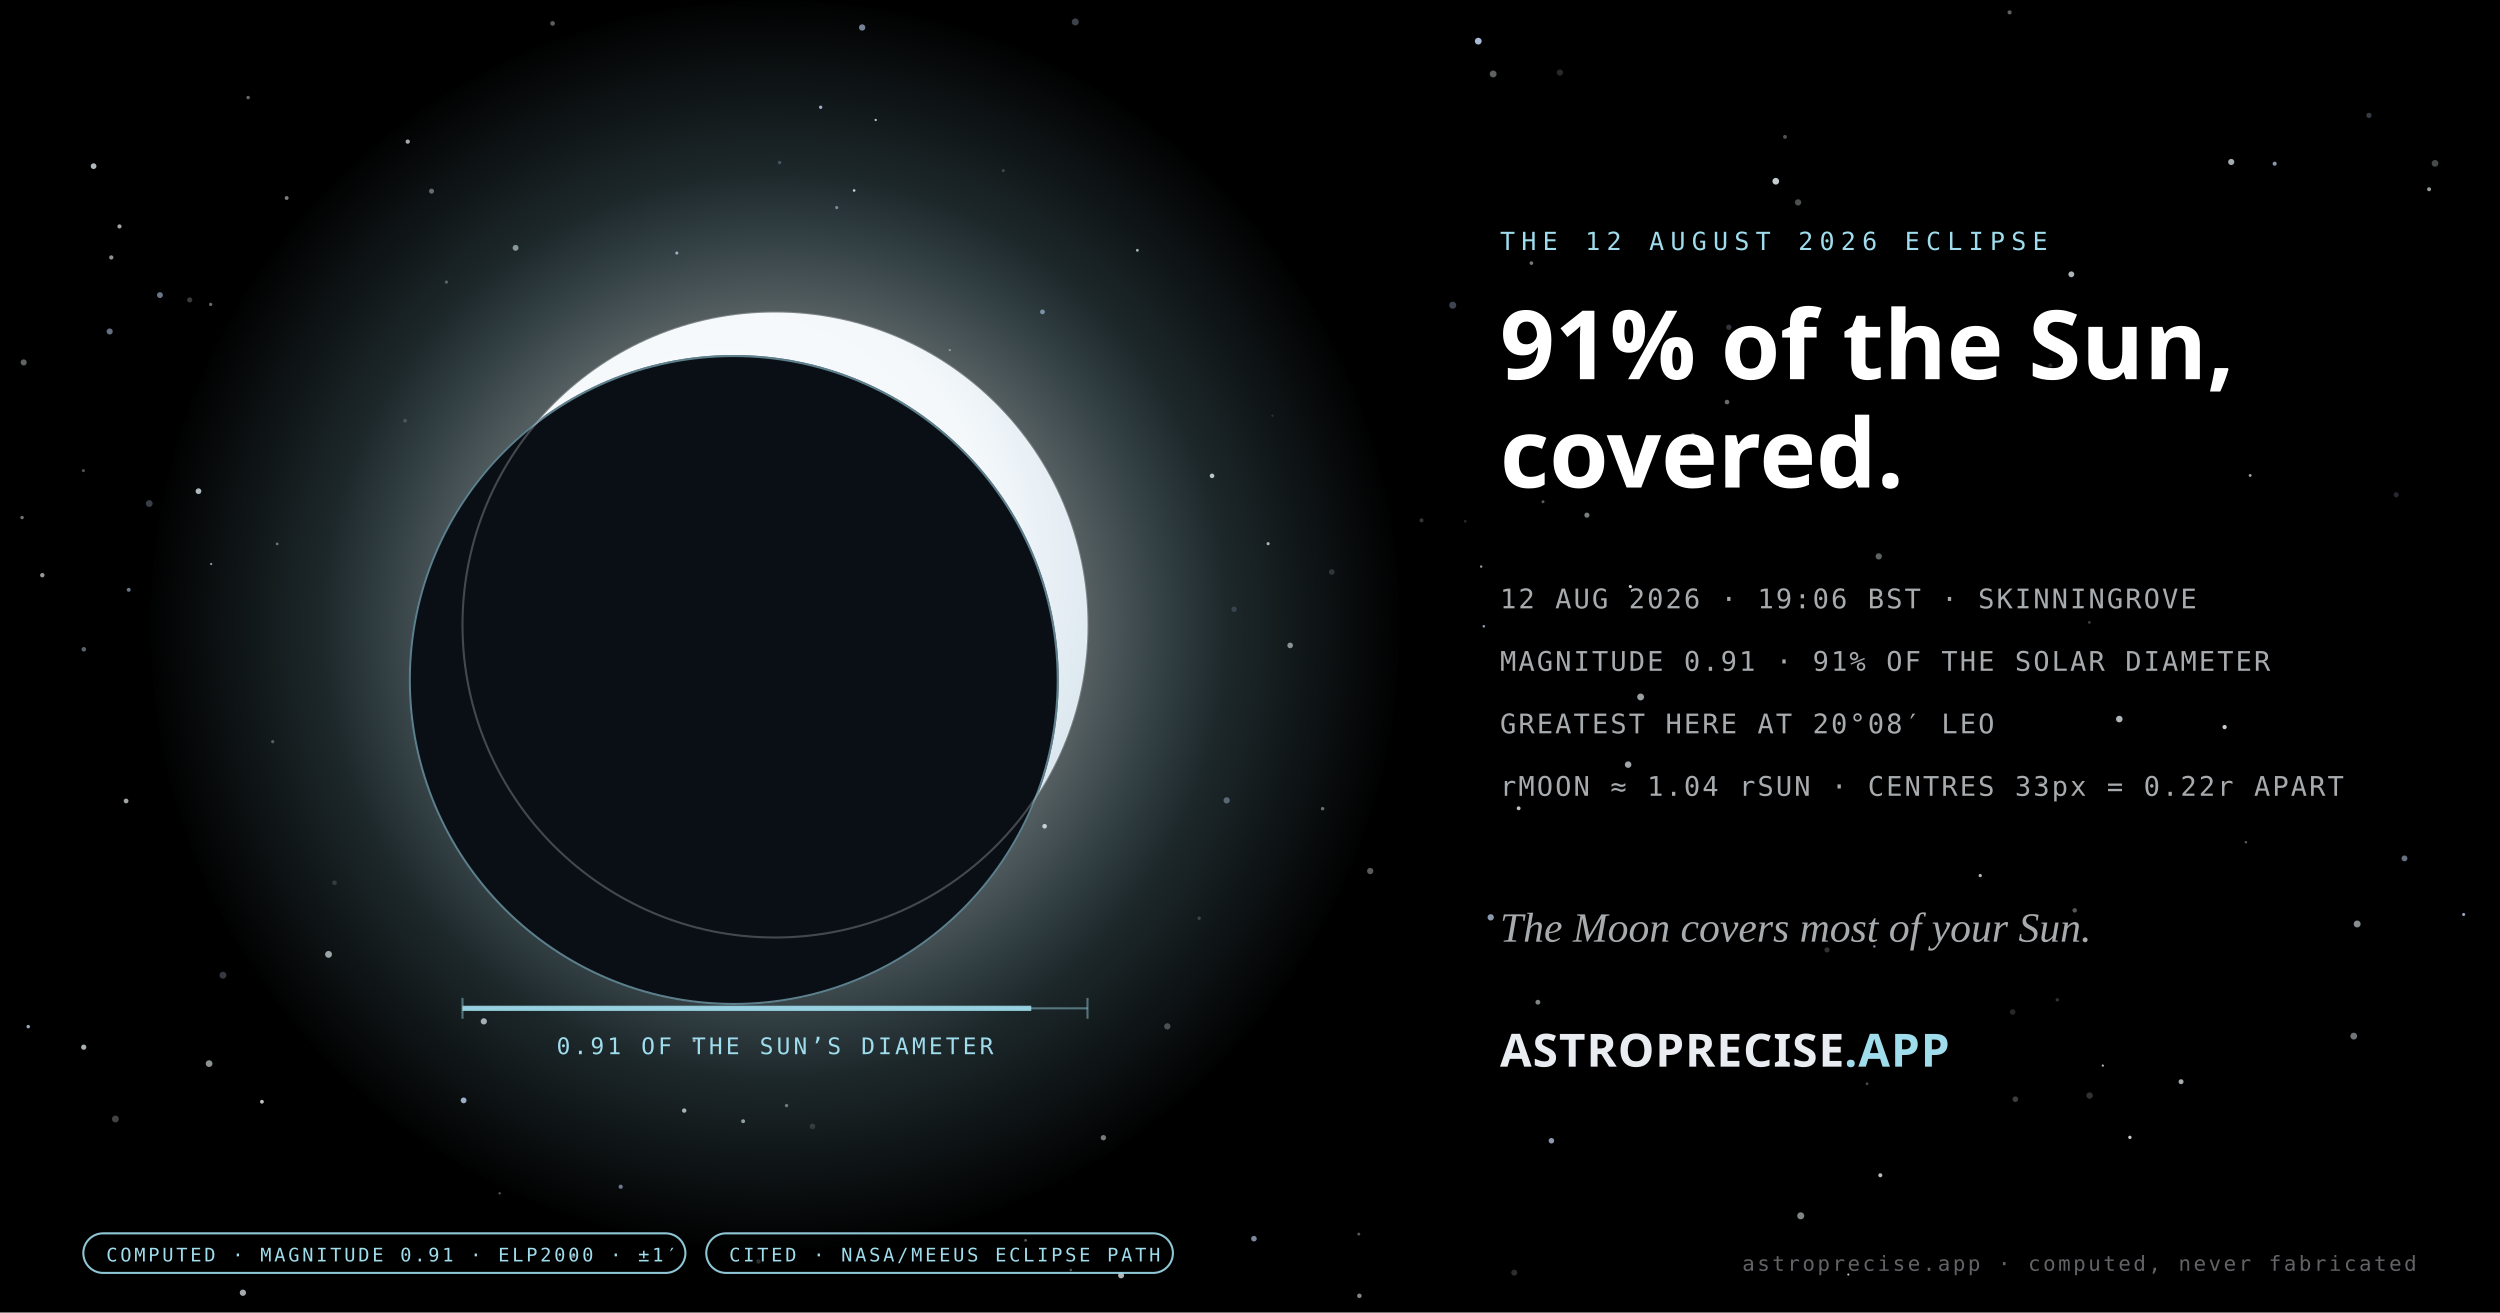
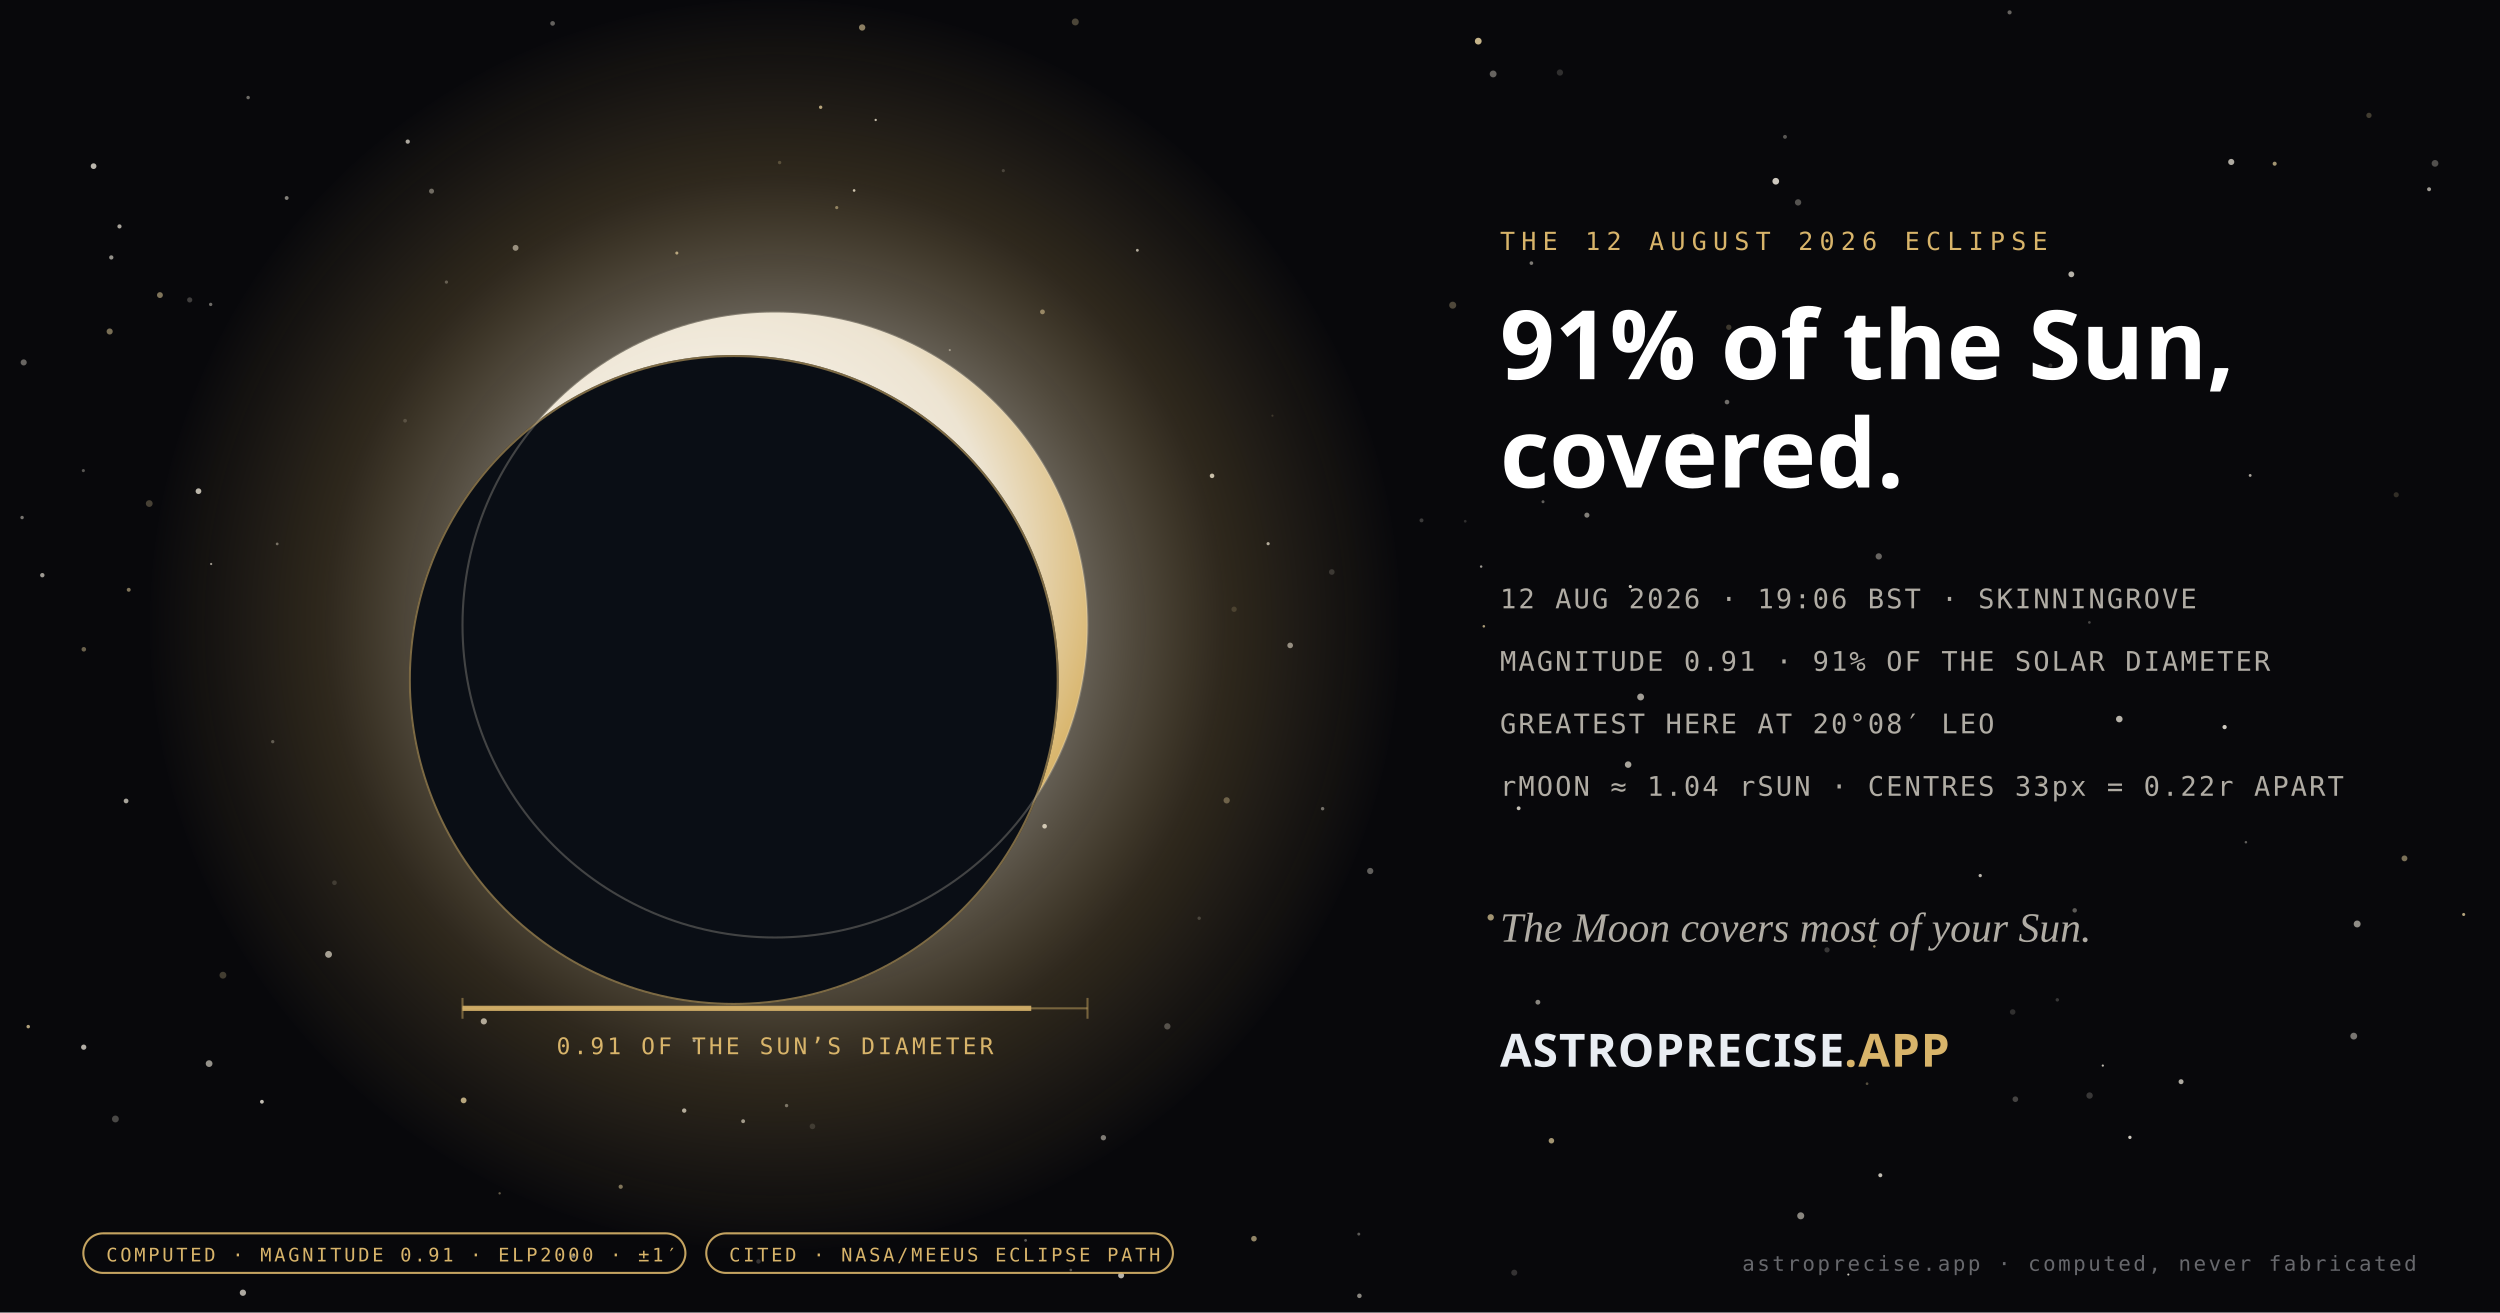
- <svg xmlns="http://www.w3.org/2000/svg" width="1200" height="630" viewBox="0 0 1200 630" role="img" aria-label="The 12 August 2026 partial solar eclipse at magnitude 0.91 — the Moon covering 91% of the Sun’s diameter at 20 degrees 08 minutes Leo, computed.">
+ <svg xmlns="http://www.w3.org/2000/svg" width="1200" height="630" viewBox="0 0 1200 630" role="img" aria-label="The 12 August 2026 partial solar eclipse at magnitude 0.91 — the Moon covering 91% of the Sun’s diameter at 20 degrees 02 minutes Leo, computed.">
  <defs>
    <radialGradient id="corona" cx="50%" cy="50%" r="50%">
      <stop offset="0%" stop-color="#ffffff" stop-opacity="0.9" />
-       <stop offset="40%" stop-color="#e9f2f6" stop-opacity="0.5" />
-       <stop offset="72%" stop-color="#9fdcec" stop-opacity="0.18" />
-       <stop offset="100%" stop-color="#9fdcec" stop-opacity="0" />
+       <stop offset="40%" stop-color="#f2ecdf" stop-opacity="0.5" />
+       <stop offset="72%" stop-color="#d8b46a" stop-opacity="0.18" />
+       <stop offset="100%" stop-color="#d8b46a" stop-opacity="0" />
    </radialGradient>
    <radialGradient id="sunface" cx="42%" cy="40%" r="62%">
      <stop offset="0%" stop-color="#ffffff" />
-       <stop offset="70%" stop-color="#f4f8fb" />
-       <stop offset="100%" stop-color="#dbe7ef" />
+       <stop offset="70%" stop-color="#ede4d2" />
+       <stop offset="100%" stop-color="#d8b46a" />
    </radialGradient>
  </defs>
-   <rect width="1200" height="630" fill="#000000" />
+   <rect width="1200" height="630" fill="#08080b" />
  <g>
-     <circle cx="682.32" cy="249.77" r="0.96" fill="#e9f2f6" opacity="0.22" />
-     <circle cx="1091.84" cy="78.58" r="0.98" fill="#c9ddff" opacity="0.69" />
-     <circle cx="592.36" cy="292.44" r="1.29" fill="#c9ddff" opacity="0.17" />
-     <circle cx="40.23" cy="311.66" r="1.10" fill="#c9ddff" opacity="0.44" />
-     <circle cx="1009.35" cy="511.48" r="0.54" fill="#e9f2f6" opacity="0.78" />
-     <circle cx="1080.08" cy="228.21" r="0.69" fill="#e9f2f6" opacity="0.68" />
-     <circle cx="247.48" cy="118.97" r="1.42" fill="#e9f2f6" opacity="0.56" />
-     <circle cx="1137.1" cy="55.39" r="1.28" fill="#c9ddff" opacity="0.26" />
-     <circle cx="501.41" cy="396.6" r="1.12" fill="#e9f2f6" opacity="0.81" />
-     <circle cx="11.37" cy="173.96" r="1.47" fill="#e9f2f6" opacity="0.41" />
-     <circle cx="712.24" cy="300.63" r="0.62" fill="#c9ddff" opacity="0.72" />
-     <circle cx="101.12" cy="146.12" r="0.81" fill="#e9f2f6" opacity="0.44" />
-     <circle cx="274.85" cy="327.67" r="0.99" fill="#e9f2f6" opacity="0.46" />
-     <circle cx="896.19" cy="520.18" r="0.65" fill="#c9ddff" opacity="0.35" />
-     <circle cx="377.55" cy="530.68" r="0.82" fill="#e9f2f6" opacity="0.43" />
-     <circle cx="652.22" cy="592.37" r="0.71" fill="#e9f2f6" opacity="0.36" />
-     <circle cx="828.96" cy="192.99" r="1.11" fill="#e9f2f6" opacity="0.45" />
-     <circle cx="1002.9" cy="298.76" r="0.65" fill="#e9f2f6" opacity="0.28" />
-     <circle cx="709.56" cy="19.75" r="1.64" fill="#c9ddff" opacity="0.84" />
-     <circle cx="413.83" cy="13.19" r="1.53" fill="#c9ddff" opacity="0.58" />
-     <circle cx="1003" cy="525.86" r="1.54" fill="#e9f2f6" opacity="0.21" />
-     <circle cx="781.5" cy="367.01" r="1.58" fill="#e9f2f6" opacity="0.68" />
-     <circle cx="899.68" cy="454.28" r="0.61" fill="#c9ddff" opacity="0.61" />
-     <circle cx="342.84" cy="465.01" r="1.03" fill="#c9ddff" opacity="0.35" />
-     <circle cx="125.72" cy="528.84" r="0.92" fill="#e9f2f6" opacity="0.79" />
-     <circle cx="389.97" cy="540.66" r="1.35" fill="#e9f2f6" opacity="0.15" />
-     <circle cx="61.79" cy="283.1" r="0.95" fill="#c9ddff" opacity="0.53" />
-     <circle cx="195.71" cy="67.98" r="1.03" fill="#e9f2f6" opacity="0.70" />
-     <circle cx="728.95" cy="387.98" r="0.93" fill="#e9f2f6" opacity="0.81" />
-     <circle cx="157.7" cy="458.1" r="1.66" fill="#e9f2f6" opacity="0.66" />
-     <circle cx="364.06" cy="605.5" r="1.06" fill="#e9f2f6" opacity="0.19" />
-     <circle cx="91.05" cy="143.96" r="1.25" fill="#e9f2f6" opacity="0.24" />
-     <circle cx="324.88" cy="121.46" r="0.74" fill="#c9ddff" opacity="0.72" />
-     <circle cx="297.94" cy="569.63" r="1.02" fill="#c9ddff" opacity="0.52" />
-     <circle cx="207.14" cy="91.75" r="1.21" fill="#e9f2f6" opacity="0.41" />
-     <circle cx="455" cy="421.04" r="1.11" fill="#e9f2f6" opacity="0.23" />
-     <circle cx="1182.56" cy="438.95" r="0.74" fill="#c9ddff" opacity="0.76" />
-     <circle cx="53.42" cy="123.57" r="1.03" fill="#e9f2f6" opacity="0.60" />
-     <circle cx="529.63" cy="546.1" r="1.29" fill="#e9f2f6" opacity="0.50" />
-     <circle cx="748.76" cy="34.82" r="1.51" fill="#e9f2f6" opacity="0.17" />
-     <circle cx="902.55" cy="564.12" r="0.97" fill="#e9f2f6" opacity="0.79" />
-     <circle cx="239.82" cy="572.8" r="0.57" fill="#c9ddff" opacity="0.41" />
-     <circle cx="500.38" cy="149.7" r="1.16" fill="#c9ddff" opacity="0.54" />
-     <circle cx="964.6" cy="5.94" r="1.00" fill="#e9f2f6" opacity="0.40" />
-     <circle cx="1070.99" cy="77.74" r="1.48" fill="#e9f2f6" opacity="0.71" />
-     <circle cx="516.14" cy="10.53" r="1.69" fill="#c9ddff" opacity="0.30" />
-     <circle cx="1165.95" cy="90.84" r="0.96" fill="#e9f2f6" opacity="0.64" />
-     <circle cx="726.84" cy="610.88" r="1.45" fill="#e9f2f6" opacity="0.19" />
-     <circle cx="275.17" cy="602.81" r="1.13" fill="#e9f2f6" opacity="0.38" />
-     <circle cx="995.85" cy="436.97" r="1.08" fill="#e9f2f6" opacity="0.36" />
-     <circle cx="52.64" cy="159.11" r="1.47" fill="#c9ddff" opacity="0.50" />
-     <circle cx="812.54" cy="208.77" r="0.99" fill="#e9f2f6" opacity="0.41" />
-     <circle cx="265.25" cy="11.23" r="1.13" fill="#e9f2f6" opacity="0.39" />
-     <circle cx="738.18" cy="481.06" r="1.17" fill="#e9f2f6" opacity="0.55" />
-     <circle cx="40.01" cy="225.89" r="0.75" fill="#e9f2f6" opacity="0.34" />
-     <circle cx="581.78" cy="228.41" r="1.10" fill="#e9f2f6" opacity="0.81" />
-     <circle cx="601.89" cy="594.57" r="1.35" fill="#c9ddff" opacity="0.61" />
-     <circle cx="328.42" cy="533.08" r="1.06" fill="#e9f2f6" opacity="0.71" />
-     <circle cx="232.24" cy="490.25" r="1.50" fill="#e9f2f6" opacity="0.70" />
-     <circle cx="967.37" cy="527.62" r="1.36" fill="#e9f2f6" opacity="0.26" />
-     <circle cx="863.08" cy="97.15" r="1.53" fill="#e9f2f6" opacity="0.33" />
-     <circle cx="966.08" cy="485.75" r="1.34" fill="#e9f2f6" opacity="0.17" />
-     <circle cx="40.18" cy="502.65" r="1.27" fill="#e9f2f6" opacity="0.73" />
-     <circle cx="374.21" cy="78.02" r="0.83" fill="#c9ddff" opacity="0.25" />
-     <circle cx="856.79" cy="65.69" r="0.94" fill="#e9f2f6" opacity="0.34" />
-     <circle cx="107.01" cy="468.1" r="1.66" fill="#c9ddff" opacity="0.26" />
-     <circle cx="538.13" cy="612.19" r="1.44" fill="#e9f2f6" opacity="0.75" />
-     <circle cx="492.29" cy="595.37" r="0.68" fill="#e9f2f6" opacity="0.36" />
-     <circle cx="481.59" cy="81.91" r="0.76" fill="#e9f2f6" opacity="0.20" />
-     <circle cx="401.63" cy="99.64" r="0.77" fill="#c9ddff" opacity="0.52" />
-     <circle cx="71.64" cy="241.7" r="1.64" fill="#c9ddff" opacity="0.28" />
-     <circle cx="381.82" cy="450.11" r="1.60" fill="#e9f2f6" opacity="0.77" />
-     <circle cx="657.7" cy="418.09" r="1.51" fill="#e9f2f6" opacity="0.38" />
-     <circle cx="95.27" cy="235.77" r="1.38" fill="#e9f2f6" opacity="0.76" />
-     <circle cx="20.31" cy="276.09" r="1.06" fill="#e9f2f6" opacity="0.64" />
-     <circle cx="60.52" cy="384.46" r="1.15" fill="#e9f2f6" opacity="0.68" />
-     <circle cx="438.71" cy="325.02" r="1.55" fill="#c9ddff" opacity="0.42" />
-     <circle cx="1131.44" cy="443.51" r="1.67" fill="#e9f2f6" opacity="0.58" />
-     <circle cx="1046.91" cy="519.22" r="1.20" fill="#e9f2f6" opacity="0.71" />
-     <circle cx="1017.26" cy="345.15" r="1.59" fill="#e9f2f6" opacity="0.75" />
-     <circle cx="1150.19" cy="237.49" r="1.24" fill="#c9ddff" opacity="0.19" />
-     <circle cx="214.28" cy="135.4" r="0.79" fill="#e9f2f6" opacity="0.31" />
-     <circle cx="455.9" cy="168.04" r="0.52" fill="#e9f2f6" opacity="0.48" />
-     <circle cx="222.54" cy="528.18" r="1.40" fill="#c9ddff" opacity="0.77" />
-     <circle cx="782.56" cy="281.52" r="0.78" fill="#e9f2f6" opacity="0.82" />
-     <circle cx="864.35" cy="583.59" r="1.70" fill="#e9f2f6" opacity="0.55" />
-     <circle cx="216.66" cy="321.49" r="1.30" fill="#e9f2f6" opacity="0.64" />
-     <circle cx="715.54" cy="440.32" r="1.53" fill="#c9ddff" opacity="0.69" />
-     <circle cx="55.39" cy="537.11" r="1.66" fill="#e9f2f6" opacity="0.28" />
-     <circle cx="160.55" cy="423.71" r="1.13" fill="#e9f2f6" opacity="0.16" />
-     <circle cx="852.37" cy="87" r="1.62" fill="#e9f2f6" opacity="0.84" />
-     <circle cx="901.8" cy="267.07" r="1.52" fill="#e9f2f6" opacity="0.41" />
-     <circle cx="1067.81" cy="349" r="1.03" fill="#e9f2f6" opacity="0.85" />
-     <circle cx="984.18" cy="175.44" r="0.97" fill="#e9f2f6" opacity="0.18" />
-     <circle cx="438.91" cy="210.32" r="1.67" fill="#e9f2f6" opacity="0.41" />
-     <circle cx="619.28" cy="309.8" r="1.36" fill="#e9f2f6" opacity="0.57" />
-     <circle cx="710.95" cy="271.95" r="0.60" fill="#e9f2f6" opacity="0.63" />
-     <circle cx="100.37" cy="510.53" r="1.63" fill="#e9f2f6" opacity="0.60" />
-     <circle cx="1168.81" cy="78.42" r="1.63" fill="#e9f2f6" opacity="0.31" />
-     <circle cx="588.8" cy="384.17" r="1.51" fill="#c9ddff" opacity="0.38" />
-     <circle cx="1154.14" cy="412.02" r="1.41" fill="#c9ddff" opacity="0.51" />
-     <circle cx="744.68" cy="547.56" r="1.33" fill="#c9ddff" opacity="0.69" />
-     <circle cx="477.48" cy="331.94" r="0.91" fill="#e9f2f6" opacity="0.78" />
-     <circle cx="652.51" cy="622" r="1.10" fill="#e9f2f6" opacity="0.55" />
-     <circle cx="194.44" cy="201.94" r="0.90" fill="#e9f2f6" opacity="0.19" />
-     <circle cx="560.32" cy="492.65" r="1.52" fill="#e9f2f6" opacity="0.29" />
-     <circle cx="787.5" cy="334.55" r="1.66" fill="#e9f2f6" opacity="0.66" />
-     <circle cx="639.26" cy="274.56" r="1.36" fill="#e9f2f6" opacity="0.17" />
-     <circle cx="697.3" cy="146.49" r="1.70" fill="#c9ddff" opacity="0.31" />
-     <circle cx="10.6" cy="248.42" r="0.83" fill="#e9f2f6" opacity="0.47" />
-     <circle cx="514" cy="609.61" r="0.65" fill="#e9f2f6" opacity="0.34" />
-     <circle cx="333.2" cy="499.52" r="0.72" fill="#e9f2f6" opacity="0.64" />
-     <circle cx="13.55" cy="492.78" r="0.85" fill="#c9ddff" opacity="0.75" />
-     <circle cx="119.1" cy="46.83" r="0.84" fill="#e9f2f6" opacity="0.43" />
-     <circle cx="397.87" cy="308.2" r="0.51" fill="#e9f2f6" opacity="0.51" />
-     <circle cx="44.92" cy="79.76" r="1.38" fill="#e9f2f6" opacity="0.76" />
-     <circle cx="276.27" cy="285.78" r="1.64" fill="#e9f2f6" opacity="0.16" />
-     <circle cx="1022.35" cy="545.93" r="0.81" fill="#e9f2f6" opacity="0.85" />
-     <circle cx="252.49" cy="227.84" r="0.67" fill="#e9f2f6" opacity="0.53" />
-     <circle cx="740.65" cy="240.84" r="0.72" fill="#e9f2f6" opacity="0.38" />
-     <circle cx="876.97" cy="455.95" r="1.26" fill="#e9f2f6" opacity="0.21" />
-     <circle cx="994.24" cy="131.67" r="1.41" fill="#e9f2f6" opacity="0.75" />
-     <circle cx="716.71" cy="35.5" r="1.66" fill="#e9f2f6" opacity="0.40" />
-     <circle cx="420.33" cy="57.58" r="0.56" fill="#e9f2f6" opacity="0.80" />
-     <circle cx="887.2" cy="611.78" r="0.50" fill="#e9f2f6" opacity="0.85" />
-     <circle cx="735.07" cy="126.3" r="0.88" fill="#e9f2f6" opacity="0.50" />
-     <circle cx="761.71" cy="247.27" r="1.23" fill="#e9f2f6" opacity="0.52" />
-     <circle cx="829.81" cy="157.08" r="1.28" fill="#c9ddff" opacity="0.24" />
-     <circle cx="610.77" cy="199.53" r="0.52" fill="#c9ddff" opacity="0.17" />
-     <circle cx="254.08" cy="420.58" r="0.81" fill="#c9ddff" opacity="0.70" />
-     <circle cx="703.31" cy="250.21" r="0.66" fill="#e9f2f6" opacity="0.17" />
-     <circle cx="987.5" cy="479.92" r="0.83" fill="#e9f2f6" opacity="0.21" />
-     <circle cx="1129.8" cy="497.34" r="1.65" fill="#e9f2f6" opacity="0.48" />
-     <circle cx="950.51" cy="420.28" r="0.80" fill="#e9f2f6" opacity="0.76" />
-     <circle cx="356.7" cy="538.18" r="0.94" fill="#e9f2f6" opacity="0.62" />
-     <circle cx="545.93" cy="120.14" r="0.69" fill="#e9f2f6" opacity="0.71" />
-     <circle cx="76.77" cy="141.64" r="1.42" fill="#c9ddff" opacity="0.53" />
-     <circle cx="133.05" cy="261.08" r="0.67" fill="#e9f2f6" opacity="0.42" />
-     <circle cx="101.35" cy="270.71" r="0.53" fill="#e9f2f6" opacity="0.63" />
-     <circle cx="634.85" cy="388.16" r="0.83" fill="#e9f2f6" opacity="0.44" />
-     <circle cx="57.35" cy="108.68" r="1.01" fill="#e9f2f6" opacity="0.68" />
-     <circle cx="116.59" cy="620.51" r="1.52" fill="#e9f2f6" opacity="0.70" />
-     <circle cx="575.6" cy="440.75" r="0.82" fill="#e9f2f6" opacity="0.21" />
-     <circle cx="393.91" cy="51.48" r="0.82" fill="#c9ddff" opacity="0.76" />
-     <circle cx="1078.03" cy="404.27" r="0.61" fill="#e9f2f6" opacity="0.38" />
-     <circle cx="979.63" cy="376.32" r="1.07" fill="#c9ddff" opacity="0.31" />
-     <circle cx="409.98" cy="91.43" r="0.64" fill="#e9f2f6" opacity="0.84" />
-     <circle cx="608.7" cy="260.97" r="0.77" fill="#e9f2f6" opacity="0.71" />
-     <circle cx="137.6" cy="95.04" r="0.94" fill="#e9f2f6" opacity="0.52" />
-     <circle cx="130.91" cy="356" r="0.80" fill="#e9f2f6" opacity="0.32" />
+     <circle cx="682.32" cy="249.77" r="0.96" fill="#f2ecdf" opacity="0.22" />
+     <circle cx="1091.84" cy="78.58" r="0.98" fill="#e8d3a0" opacity="0.69" />
+     <circle cx="592.36" cy="292.44" r="1.29" fill="#e8d3a0" opacity="0.17" />
+     <circle cx="40.23" cy="311.66" r="1.10" fill="#e8d3a0" opacity="0.44" />
+     <circle cx="1009.35" cy="511.48" r="0.54" fill="#f2ecdf" opacity="0.78" />
+     <circle cx="1080.08" cy="228.21" r="0.69" fill="#f2ecdf" opacity="0.68" />
+     <circle cx="247.48" cy="118.97" r="1.42" fill="#f2ecdf" opacity="0.56" />
+     <circle cx="1137.1" cy="55.39" r="1.28" fill="#e8d3a0" opacity="0.26" />
+     <circle cx="501.41" cy="396.6" r="1.12" fill="#f2ecdf" opacity="0.81" />
+     <circle cx="11.37" cy="173.96" r="1.47" fill="#f2ecdf" opacity="0.41" />
+     <circle cx="712.24" cy="300.63" r="0.62" fill="#e8d3a0" opacity="0.72" />
+     <circle cx="101.12" cy="146.12" r="0.81" fill="#f2ecdf" opacity="0.44" />
+     <circle cx="274.85" cy="327.67" r="0.99" fill="#f2ecdf" opacity="0.46" />
+     <circle cx="896.19" cy="520.18" r="0.65" fill="#e8d3a0" opacity="0.35" />
+     <circle cx="377.55" cy="530.68" r="0.82" fill="#f2ecdf" opacity="0.43" />
+     <circle cx="652.22" cy="592.37" r="0.71" fill="#f2ecdf" opacity="0.36" />
+     <circle cx="828.96" cy="192.99" r="1.11" fill="#f2ecdf" opacity="0.45" />
+     <circle cx="1002.9" cy="298.76" r="0.65" fill="#f2ecdf" opacity="0.28" />
+     <circle cx="709.56" cy="19.75" r="1.64" fill="#e8d3a0" opacity="0.84" />
+     <circle cx="413.83" cy="13.19" r="1.53" fill="#e8d3a0" opacity="0.58" />
+     <circle cx="1003" cy="525.86" r="1.54" fill="#f2ecdf" opacity="0.21" />
+     <circle cx="781.5" cy="367.01" r="1.58" fill="#f2ecdf" opacity="0.68" />
+     <circle cx="899.68" cy="454.28" r="0.61" fill="#e8d3a0" opacity="0.61" />
+     <circle cx="342.84" cy="465.01" r="1.03" fill="#e8d3a0" opacity="0.35" />
+     <circle cx="125.72" cy="528.84" r="0.92" fill="#f2ecdf" opacity="0.79" />
+     <circle cx="389.97" cy="540.66" r="1.35" fill="#f2ecdf" opacity="0.15" />
+     <circle cx="61.79" cy="283.1" r="0.95" fill="#e8d3a0" opacity="0.53" />
+     <circle cx="195.71" cy="67.98" r="1.03" fill="#f2ecdf" opacity="0.70" />
+     <circle cx="728.95" cy="387.98" r="0.93" fill="#f2ecdf" opacity="0.81" />
+     <circle cx="157.7" cy="458.1" r="1.66" fill="#f2ecdf" opacity="0.66" />
+     <circle cx="364.06" cy="605.5" r="1.06" fill="#f2ecdf" opacity="0.19" />
+     <circle cx="91.05" cy="143.96" r="1.25" fill="#f2ecdf" opacity="0.24" />
+     <circle cx="324.88" cy="121.46" r="0.74" fill="#e8d3a0" opacity="0.72" />
+     <circle cx="297.94" cy="569.63" r="1.02" fill="#e8d3a0" opacity="0.52" />
+     <circle cx="207.14" cy="91.75" r="1.21" fill="#f2ecdf" opacity="0.41" />
+     <circle cx="455" cy="421.04" r="1.11" fill="#f2ecdf" opacity="0.23" />
+     <circle cx="1182.56" cy="438.95" r="0.74" fill="#e8d3a0" opacity="0.76" />
+     <circle cx="53.42" cy="123.57" r="1.03" fill="#f2ecdf" opacity="0.60" />
+     <circle cx="529.63" cy="546.1" r="1.29" fill="#f2ecdf" opacity="0.50" />
+     <circle cx="748.76" cy="34.82" r="1.51" fill="#f2ecdf" opacity="0.17" />
+     <circle cx="902.55" cy="564.12" r="0.97" fill="#f2ecdf" opacity="0.79" />
+     <circle cx="239.82" cy="572.8" r="0.57" fill="#e8d3a0" opacity="0.41" />
+     <circle cx="500.38" cy="149.7" r="1.16" fill="#e8d3a0" opacity="0.54" />
+     <circle cx="964.6" cy="5.94" r="1.00" fill="#f2ecdf" opacity="0.40" />
+     <circle cx="1070.99" cy="77.74" r="1.48" fill="#f2ecdf" opacity="0.71" />
+     <circle cx="516.14" cy="10.53" r="1.69" fill="#e8d3a0" opacity="0.30" />
+     <circle cx="1165.95" cy="90.84" r="0.96" fill="#f2ecdf" opacity="0.64" />
+     <circle cx="726.84" cy="610.88" r="1.45" fill="#f2ecdf" opacity="0.19" />
+     <circle cx="275.17" cy="602.81" r="1.13" fill="#f2ecdf" opacity="0.38" />
+     <circle cx="995.85" cy="436.97" r="1.08" fill="#f2ecdf" opacity="0.36" />
+     <circle cx="52.64" cy="159.11" r="1.47" fill="#e8d3a0" opacity="0.50" />
+     <circle cx="812.54" cy="208.77" r="0.99" fill="#f2ecdf" opacity="0.41" />
+     <circle cx="265.25" cy="11.23" r="1.13" fill="#f2ecdf" opacity="0.39" />
+     <circle cx="738.18" cy="481.06" r="1.17" fill="#f2ecdf" opacity="0.55" />
+     <circle cx="40.01" cy="225.89" r="0.75" fill="#f2ecdf" opacity="0.34" />
+     <circle cx="581.78" cy="228.41" r="1.10" fill="#f2ecdf" opacity="0.81" />
+     <circle cx="601.89" cy="594.57" r="1.35" fill="#e8d3a0" opacity="0.61" />
+     <circle cx="328.42" cy="533.08" r="1.06" fill="#f2ecdf" opacity="0.71" />
+     <circle cx="232.24" cy="490.25" r="1.50" fill="#f2ecdf" opacity="0.70" />
+     <circle cx="967.37" cy="527.62" r="1.36" fill="#f2ecdf" opacity="0.26" />
+     <circle cx="863.08" cy="97.15" r="1.53" fill="#f2ecdf" opacity="0.33" />
+     <circle cx="966.08" cy="485.75" r="1.34" fill="#f2ecdf" opacity="0.17" />
+     <circle cx="40.18" cy="502.65" r="1.27" fill="#f2ecdf" opacity="0.73" />
+     <circle cx="374.21" cy="78.02" r="0.83" fill="#e8d3a0" opacity="0.25" />
+     <circle cx="856.79" cy="65.69" r="0.94" fill="#f2ecdf" opacity="0.34" />
+     <circle cx="107.01" cy="468.1" r="1.66" fill="#e8d3a0" opacity="0.26" />
+     <circle cx="538.13" cy="612.19" r="1.44" fill="#f2ecdf" opacity="0.75" />
+     <circle cx="492.29" cy="595.37" r="0.68" fill="#f2ecdf" opacity="0.36" />
+     <circle cx="481.59" cy="81.91" r="0.76" fill="#f2ecdf" opacity="0.20" />
+     <circle cx="401.63" cy="99.64" r="0.77" fill="#e8d3a0" opacity="0.52" />
+     <circle cx="71.64" cy="241.7" r="1.64" fill="#e8d3a0" opacity="0.28" />
+     <circle cx="381.82" cy="450.11" r="1.60" fill="#f2ecdf" opacity="0.77" />
+     <circle cx="657.7" cy="418.09" r="1.51" fill="#f2ecdf" opacity="0.38" />
+     <circle cx="95.27" cy="235.77" r="1.38" fill="#f2ecdf" opacity="0.76" />
+     <circle cx="20.31" cy="276.09" r="1.06" fill="#f2ecdf" opacity="0.64" />
+     <circle cx="60.52" cy="384.46" r="1.15" fill="#f2ecdf" opacity="0.68" />
+     <circle cx="438.71" cy="325.02" r="1.55" fill="#e8d3a0" opacity="0.42" />
+     <circle cx="1131.44" cy="443.51" r="1.67" fill="#f2ecdf" opacity="0.58" />
+     <circle cx="1046.91" cy="519.22" r="1.20" fill="#f2ecdf" opacity="0.71" />
+     <circle cx="1017.26" cy="345.15" r="1.59" fill="#f2ecdf" opacity="0.75" />
+     <circle cx="1150.19" cy="237.49" r="1.24" fill="#e8d3a0" opacity="0.19" />
+     <circle cx="214.28" cy="135.4" r="0.79" fill="#f2ecdf" opacity="0.31" />
+     <circle cx="455.9" cy="168.04" r="0.52" fill="#f2ecdf" opacity="0.48" />
+     <circle cx="222.54" cy="528.18" r="1.40" fill="#e8d3a0" opacity="0.77" />
+     <circle cx="782.56" cy="281.52" r="0.78" fill="#f2ecdf" opacity="0.82" />
+     <circle cx="864.35" cy="583.59" r="1.70" fill="#f2ecdf" opacity="0.55" />
+     <circle cx="216.66" cy="321.49" r="1.30" fill="#f2ecdf" opacity="0.64" />
+     <circle cx="715.54" cy="440.32" r="1.53" fill="#e8d3a0" opacity="0.69" />
+     <circle cx="55.39" cy="537.11" r="1.66" fill="#f2ecdf" opacity="0.28" />
+     <circle cx="160.55" cy="423.71" r="1.13" fill="#f2ecdf" opacity="0.16" />
+     <circle cx="852.37" cy="87" r="1.62" fill="#f2ecdf" opacity="0.84" />
+     <circle cx="901.8" cy="267.07" r="1.52" fill="#f2ecdf" opacity="0.41" />
+     <circle cx="1067.81" cy="349" r="1.03" fill="#f2ecdf" opacity="0.85" />
+     <circle cx="984.18" cy="175.44" r="0.97" fill="#f2ecdf" opacity="0.18" />
+     <circle cx="438.91" cy="210.32" r="1.67" fill="#f2ecdf" opacity="0.41" />
+     <circle cx="619.28" cy="309.8" r="1.36" fill="#f2ecdf" opacity="0.57" />
+     <circle cx="710.95" cy="271.95" r="0.60" fill="#f2ecdf" opacity="0.63" />
+     <circle cx="100.37" cy="510.53" r="1.63" fill="#f2ecdf" opacity="0.60" />
+     <circle cx="1168.81" cy="78.42" r="1.63" fill="#f2ecdf" opacity="0.31" />
+     <circle cx="588.8" cy="384.17" r="1.51" fill="#e8d3a0" opacity="0.38" />
+     <circle cx="1154.14" cy="412.02" r="1.41" fill="#e8d3a0" opacity="0.51" />
+     <circle cx="744.68" cy="547.56" r="1.33" fill="#e8d3a0" opacity="0.69" />
+     <circle cx="477.48" cy="331.94" r="0.91" fill="#f2ecdf" opacity="0.78" />
+     <circle cx="652.51" cy="622" r="1.10" fill="#f2ecdf" opacity="0.55" />
+     <circle cx="194.44" cy="201.94" r="0.90" fill="#f2ecdf" opacity="0.19" />
+     <circle cx="560.32" cy="492.65" r="1.52" fill="#f2ecdf" opacity="0.29" />
+     <circle cx="787.5" cy="334.55" r="1.66" fill="#f2ecdf" opacity="0.66" />
+     <circle cx="639.26" cy="274.56" r="1.36" fill="#f2ecdf" opacity="0.17" />
+     <circle cx="697.3" cy="146.49" r="1.70" fill="#e8d3a0" opacity="0.31" />
+     <circle cx="10.6" cy="248.42" r="0.83" fill="#f2ecdf" opacity="0.47" />
+     <circle cx="514" cy="609.61" r="0.65" fill="#f2ecdf" opacity="0.34" />
+     <circle cx="333.2" cy="499.52" r="0.72" fill="#f2ecdf" opacity="0.64" />
+     <circle cx="13.55" cy="492.78" r="0.85" fill="#e8d3a0" opacity="0.75" />
+     <circle cx="119.1" cy="46.83" r="0.84" fill="#f2ecdf" opacity="0.43" />
+     <circle cx="397.87" cy="308.2" r="0.51" fill="#f2ecdf" opacity="0.51" />
+     <circle cx="44.92" cy="79.76" r="1.38" fill="#f2ecdf" opacity="0.76" />
+     <circle cx="276.27" cy="285.78" r="1.64" fill="#f2ecdf" opacity="0.16" />
+     <circle cx="1022.35" cy="545.93" r="0.81" fill="#f2ecdf" opacity="0.85" />
+     <circle cx="252.49" cy="227.84" r="0.67" fill="#f2ecdf" opacity="0.53" />
+     <circle cx="740.65" cy="240.84" r="0.72" fill="#f2ecdf" opacity="0.38" />
+     <circle cx="876.97" cy="455.95" r="1.26" fill="#f2ecdf" opacity="0.21" />
+     <circle cx="994.24" cy="131.67" r="1.41" fill="#f2ecdf" opacity="0.75" />
+     <circle cx="716.71" cy="35.5" r="1.66" fill="#f2ecdf" opacity="0.40" />
+     <circle cx="420.33" cy="57.58" r="0.56" fill="#f2ecdf" opacity="0.80" />
+     <circle cx="887.2" cy="611.78" r="0.50" fill="#f2ecdf" opacity="0.85" />
+     <circle cx="735.07" cy="126.3" r="0.88" fill="#f2ecdf" opacity="0.50" />
+     <circle cx="761.71" cy="247.27" r="1.23" fill="#f2ecdf" opacity="0.52" />
+     <circle cx="829.81" cy="157.08" r="1.28" fill="#e8d3a0" opacity="0.24" />
+     <circle cx="610.77" cy="199.53" r="0.52" fill="#e8d3a0" opacity="0.17" />
+     <circle cx="254.08" cy="420.58" r="0.81" fill="#e8d3a0" opacity="0.70" />
+     <circle cx="703.31" cy="250.21" r="0.66" fill="#f2ecdf" opacity="0.17" />
+     <circle cx="987.5" cy="479.92" r="0.83" fill="#f2ecdf" opacity="0.21" />
+     <circle cx="1129.8" cy="497.34" r="1.65" fill="#f2ecdf" opacity="0.48" />
+     <circle cx="950.51" cy="420.28" r="0.80" fill="#f2ecdf" opacity="0.76" />
+     <circle cx="356.7" cy="538.18" r="0.94" fill="#f2ecdf" opacity="0.62" />
+     <circle cx="545.93" cy="120.14" r="0.69" fill="#f2ecdf" opacity="0.71" />
+     <circle cx="76.77" cy="141.64" r="1.42" fill="#e8d3a0" opacity="0.53" />
+     <circle cx="133.05" cy="261.08" r="0.67" fill="#f2ecdf" opacity="0.42" />
+     <circle cx="101.35" cy="270.71" r="0.53" fill="#f2ecdf" opacity="0.63" />
+     <circle cx="634.85" cy="388.16" r="0.83" fill="#f2ecdf" opacity="0.44" />
+     <circle cx="57.35" cy="108.68" r="1.01" fill="#f2ecdf" opacity="0.68" />
+     <circle cx="116.59" cy="620.51" r="1.52" fill="#f2ecdf" opacity="0.70" />
+     <circle cx="575.6" cy="440.75" r="0.82" fill="#f2ecdf" opacity="0.21" />
+     <circle cx="393.91" cy="51.48" r="0.82" fill="#e8d3a0" opacity="0.76" />
+     <circle cx="1078.03" cy="404.27" r="0.61" fill="#f2ecdf" opacity="0.38" />
+     <circle cx="979.63" cy="376.32" r="1.07" fill="#e8d3a0" opacity="0.31" />
+     <circle cx="409.98" cy="91.43" r="0.64" fill="#f2ecdf" opacity="0.84" />
+     <circle cx="608.7" cy="260.97" r="0.77" fill="#f2ecdf" opacity="0.71" />
+     <circle cx="137.6" cy="95.04" r="0.94" fill="#f2ecdf" opacity="0.52" />
+     <circle cx="130.91" cy="356" r="0.80" fill="#f2ecdf" opacity="0.32" />
  </g>
  <circle cx="372" cy="300" r="300" fill="url(#corona)" />
  <circle cx="372" cy="300" r="150" fill="url(#sunface)" />
  <circle cx="352.2" cy="326.4" r="156" fill="#0a0e15" />
-   <circle cx="352.2" cy="326.4" r="155.5" fill="none" stroke="#9fdcec" stroke-opacity="0.55" stroke-width="1" />
-   <circle cx="372" cy="300" r="150" fill="none" stroke="#f4f8fb" stroke-opacity="0.25" stroke-width="1" />
-   <line x1="222" y1="484" x2="522" y2="484" stroke="#9fdcec" stroke-opacity="0.45" stroke-width="1" />
-   <line x1="222" y1="479" x2="222" y2="489" stroke="#9fdcec" stroke-opacity="0.45" />
-   <line x1="522" y1="479" x2="522" y2="489" stroke="#9fdcec" stroke-opacity="0.45" />
-   <line x1="222" y1="484" x2="495" y2="484" stroke="#9fdcec" stroke-width="2.5" opacity="0.9" />
-   <text x="372" y="506" text-anchor="middle" font-family="'IBM Plex Mono', ui-monospace, monospace" font-size="11" letter-spacing="1.5" fill="#9fdcec">0.91 OF THE SUN’S DIAMETER</text>
-   <text x="720" y="120" font-family="'IBM Plex Mono', ui-monospace, monospace" font-size="12" letter-spacing="3" fill="#9fdcec">THE 12 AUGUST 2026 ECLIPSE</text>
+   <circle cx="352.2" cy="326.4" r="155.5" fill="none" stroke="#d8b46a" stroke-opacity="0.55" stroke-width="1" />
+   <circle cx="372" cy="300" r="150" fill="none" stroke="#ede4d2" stroke-opacity="0.25" stroke-width="1" />
+   <line x1="222" y1="484" x2="522" y2="484" stroke="#d8b46a" stroke-opacity="0.45" stroke-width="1" />
+   <line x1="222" y1="479" x2="222" y2="489" stroke="#d8b46a" stroke-opacity="0.45" />
+   <line x1="522" y1="479" x2="522" y2="489" stroke="#d8b46a" stroke-opacity="0.45" />
+   <line x1="222" y1="484" x2="495" y2="484" stroke="#d8b46a" stroke-width="2.5" opacity="0.9" />
+   <text x="372" y="506" text-anchor="middle" font-family="'IBM Plex Mono', ui-monospace, monospace" font-size="11" letter-spacing="1.5" fill="#d8b46a">0.91 OF THE SUN’S DIAMETER</text>
+   <text x="720" y="120" font-family="'IBM Plex Mono', ui-monospace, monospace" font-size="12" letter-spacing="3" fill="#d8b46a">THE 12 AUGUST 2026 ECLIPSE</text>
  <text x="720" y="182" font-family="'Schibsted Grotesk', system-ui, sans-serif" font-weight="700" font-size="46" fill="#ffffff">91% of the Sun,</text>
  <text x="720" y="234" font-family="'Schibsted Grotesk', system-ui, sans-serif" font-weight="700" font-size="46" fill="#ffffff">covered.</text>
-   <text x="720" y="292" font-family="'IBM Plex Mono', ui-monospace, monospace" font-size="13" letter-spacing="1" fill="rgba(233,237,242,0.72)">12 AUG 2026 · 19:06 BST · SKINNINGROVE</text>
-   <text x="720" y="322" font-family="'IBM Plex Mono', ui-monospace, monospace" font-size="13" letter-spacing="1" fill="rgba(233,237,242,0.72)">MAGNITUDE 0.91 · 91% OF THE SOLAR DIAMETER</text>
-   <text x="720" y="352" font-family="'IBM Plex Mono', ui-monospace, monospace" font-size="13" letter-spacing="1" fill="rgba(233,237,242,0.72)">GREATEST HERE AT 20°08′ LEO</text>
-   <text x="720" y="382" font-family="'IBM Plex Mono', ui-monospace, monospace" font-size="13" letter-spacing="1" fill="rgba(233,237,242,0.72)">rMOON ≈ 1.04 rSUN · CENTRES 33px = 0.22r APART</text>
-   <text x="720" y="452" font-family="Georgia, 'Times New Roman', serif" font-size="20" font-style="italic" fill="rgba(233,237,242,0.72)">The Moon covers most of your Sun.</text>
-   <text x="720" y="512" font-family="'Schibsted Grotesk', system-ui, sans-serif" font-weight="700" font-size="22" letter-spacing="0.5" fill="#e9edf2">ASTROPRECISE<tspan fill="#9fdcec">.APP</tspan>
+   <text x="720" y="292" font-family="'IBM Plex Mono', ui-monospace, monospace" font-size="13" letter-spacing="1" fill="rgba(242,236,223,0.72)">12 AUG 2026 · 19:06 BST · SKINNINGROVE</text>
+   <text x="720" y="322" font-family="'IBM Plex Mono', ui-monospace, monospace" font-size="13" letter-spacing="1" fill="rgba(242,236,223,0.72)">MAGNITUDE 0.91 · 91% OF THE SOLAR DIAMETER</text>
+   <text x="720" y="352" font-family="'IBM Plex Mono', ui-monospace, monospace" font-size="13" letter-spacing="1" fill="rgba(242,236,223,0.72)">GREATEST HERE AT 20°08′ LEO</text>
+   <text x="720" y="382" font-family="'IBM Plex Mono', ui-monospace, monospace" font-size="13" letter-spacing="1" fill="rgba(242,236,223,0.72)">rMOON ≈ 1.04 rSUN · CENTRES 33px = 0.22r APART</text>
+   <text x="720" y="452" font-family="Georgia, 'Times New Roman', serif" font-size="20" font-style="italic" fill="rgba(242,236,223,0.72)">The Moon covers most of your Sun.</text>
+   <text x="720" y="512" font-family="'Schibsted Grotesk', system-ui, sans-serif" font-weight="700" font-size="22" letter-spacing="0.5" fill="#e9edf2">ASTROPRECISE<tspan fill="#d8b46a">.APP</tspan>
  </text>
  <g>
-     <rect x="40" y="592" width="289" height="19" rx="9.5" fill="none" stroke="#9fdcec" stroke-opacity="0.9" stroke-width="1" />
-     <text x="51" y="605.5" font-family="'IBM Plex Mono', ui-monospace, monospace" font-size="9" letter-spacing="1.3" fill="#9fdcec">COMPUTED · MAGNITUDE 0.91 · ELP2000 · ±1′</text>
+     <rect x="40" y="592" width="289" height="19" rx="9.5" fill="none" stroke="#d8b46a" stroke-opacity="0.9" stroke-width="1" />
+     <text x="51" y="605.5" font-family="'IBM Plex Mono', ui-monospace, monospace" font-size="9" letter-spacing="1.3" fill="#d8b46a">COMPUTED · MAGNITUDE 0.91 · ELP2000 · ±1′</text>
  </g>
  <g>
-     <rect x="339" y="592" width="224" height="19" rx="9.5" fill="none" stroke="#9fdcec" stroke-opacity="0.9" stroke-width="1" />
-     <text x="350" y="605.5" font-family="'IBM Plex Mono', ui-monospace, monospace" font-size="9" letter-spacing="1.3" fill="#9fdcec">CITED · NASA/MEEUS ECLIPSE PATH</text>
+     <rect x="339" y="592" width="224" height="19" rx="9.5" fill="none" stroke="#d8b46a" stroke-opacity="0.9" stroke-width="1" />
+     <text x="350" y="605.5" font-family="'IBM Plex Mono', ui-monospace, monospace" font-size="9" letter-spacing="1.3" fill="#d8b46a">CITED · NASA/MEEUS ECLIPSE PATH</text>
  </g>
  <text x="1160" y="610" text-anchor="end" font-family="'IBM Plex Mono', ui-monospace, monospace" font-size="10" letter-spacing="1.2" fill="rgba(233,237,242,0.42)">astroprecise.app · computed, never fabricated</text>
</svg>
